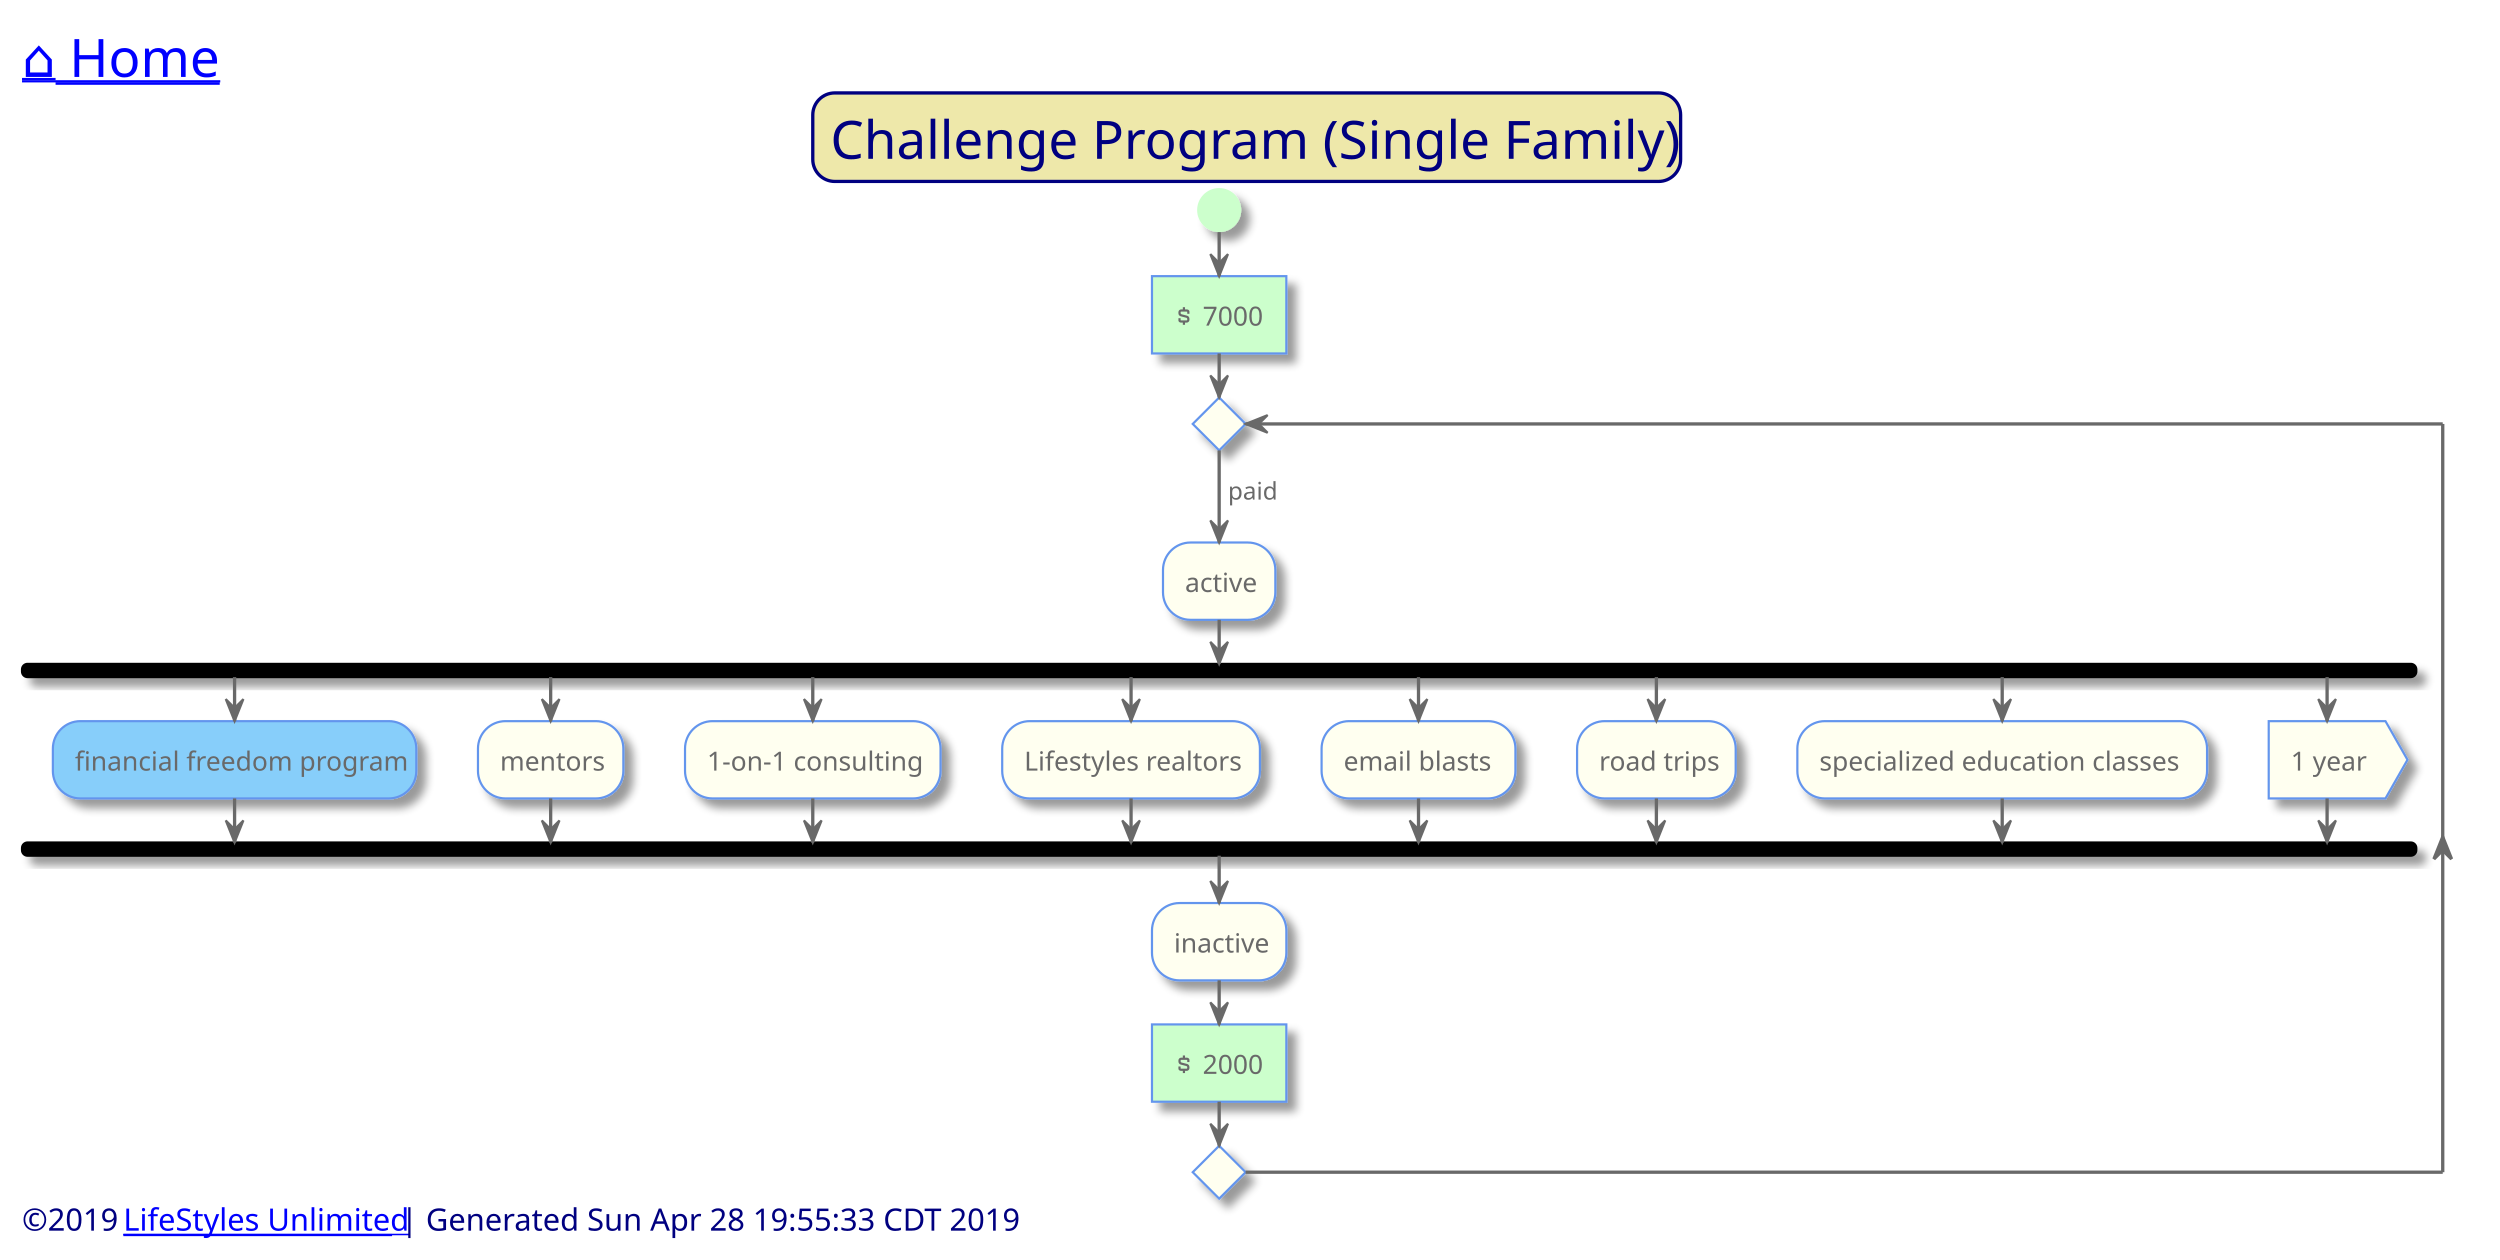
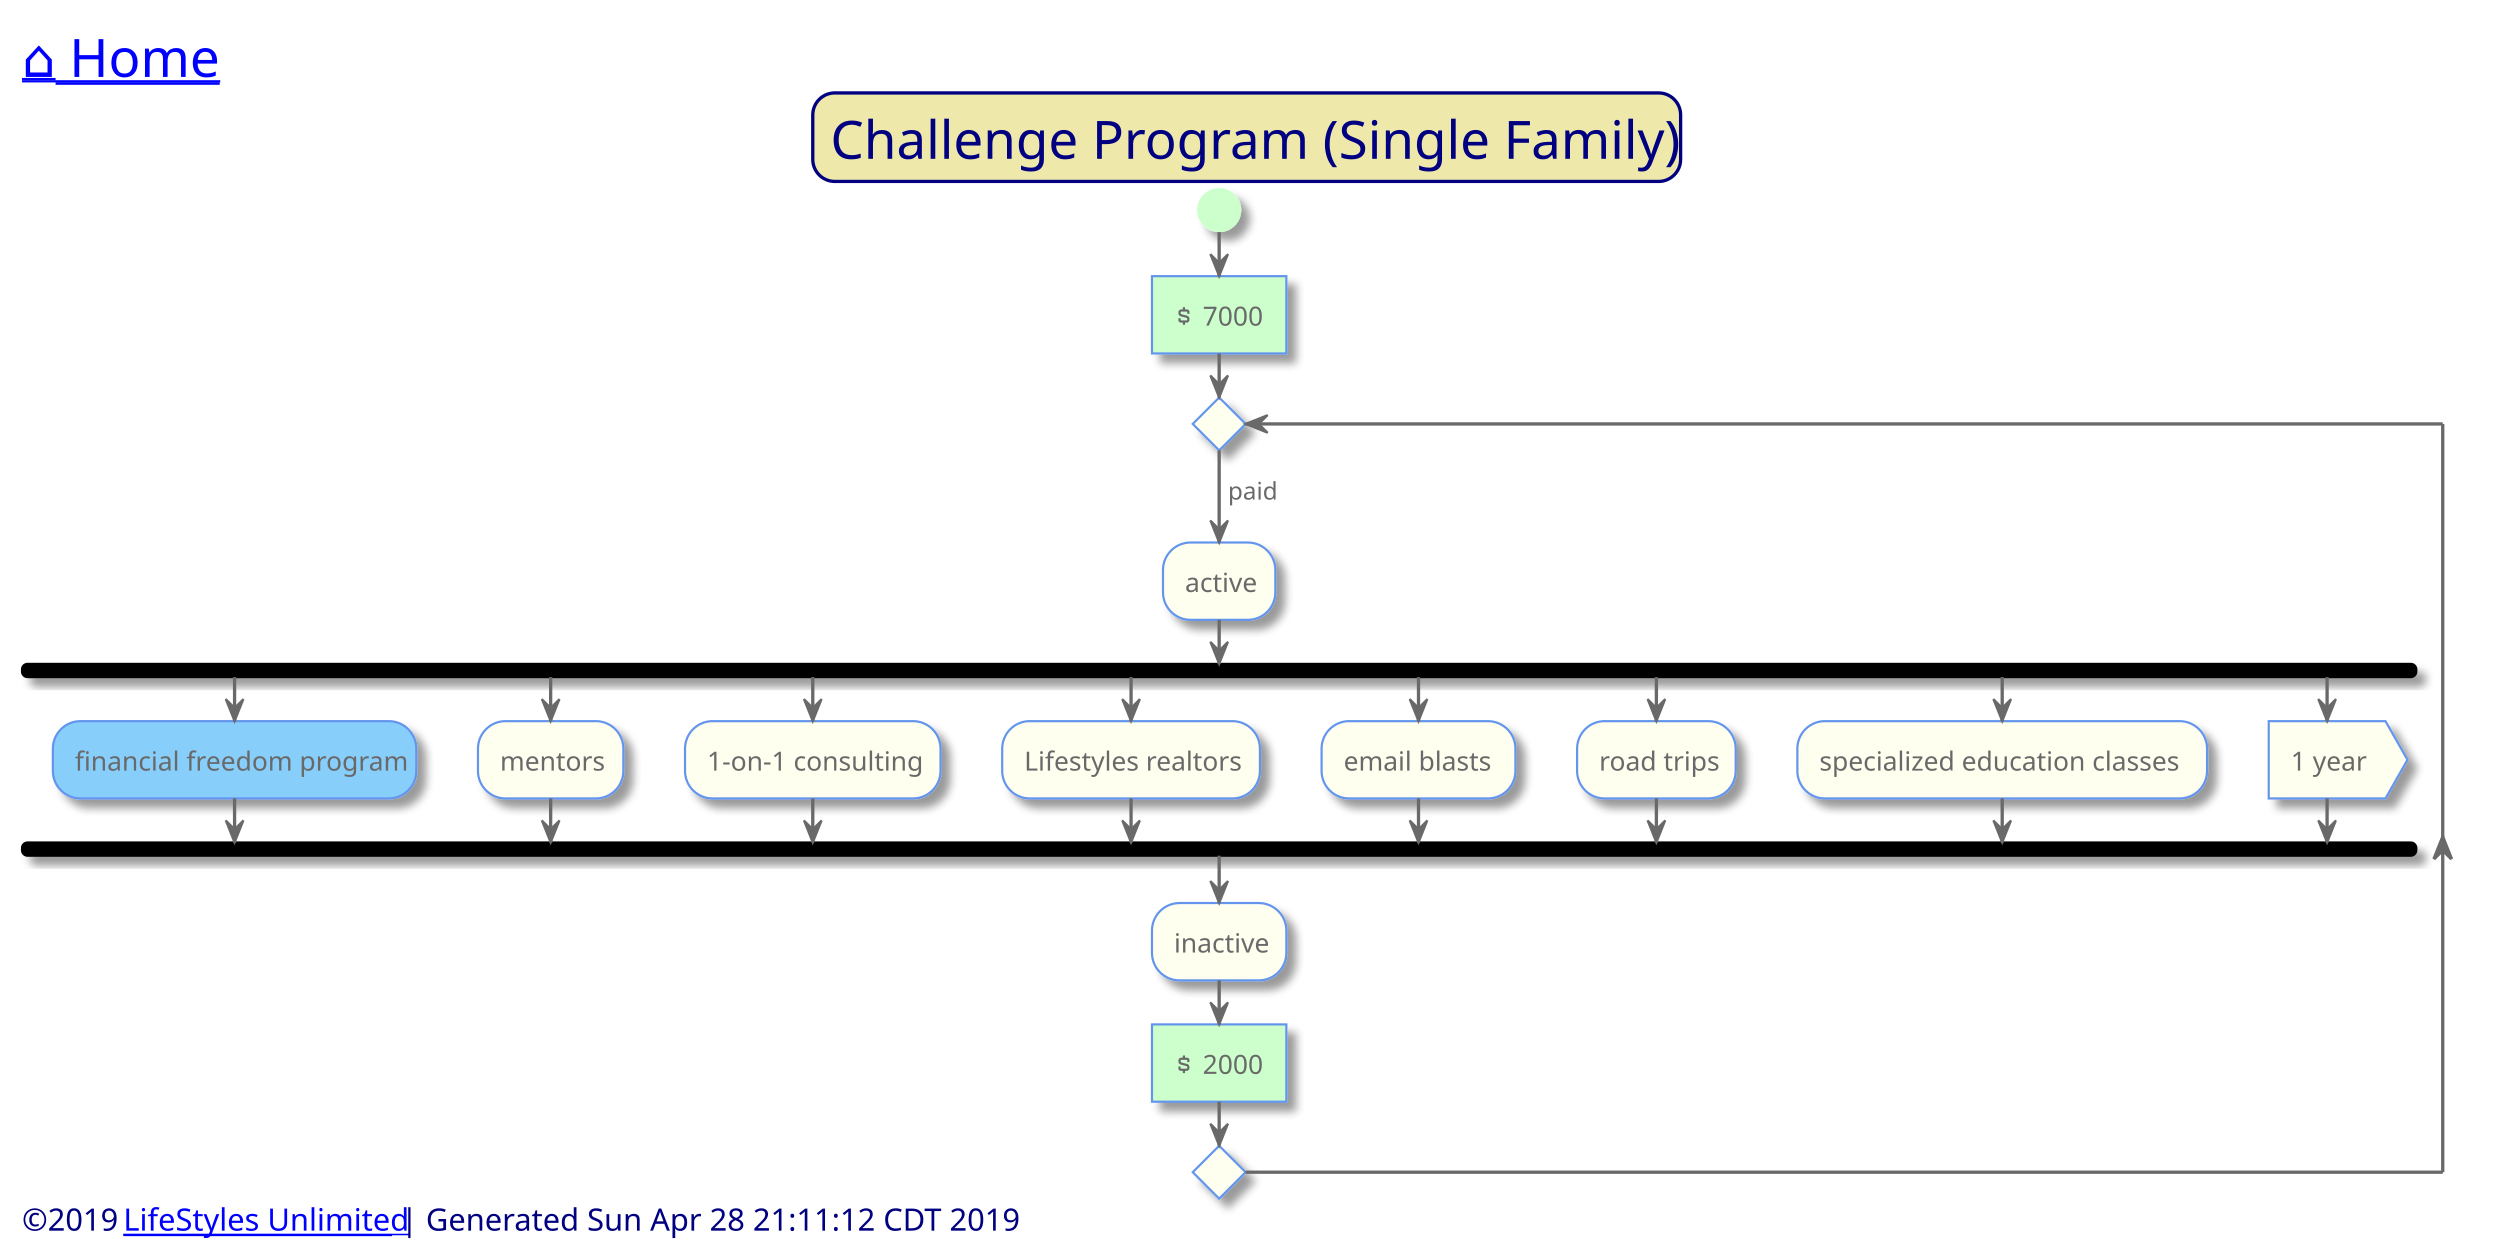
<svg xmlns="http://www.w3.org/2000/svg" xmlns:xlink="http://www.w3.org/1999/xlink" contentScriptType="application/ecmascript" contentStyleType="text/css" height="572px" preserveAspectRatio="none" style="width:1135px;height:572px;" version="1.1" viewBox="0 0 1135 572" width="1135px" zoomAndPan="magnify">
  <defs>
    <style type="text/css">path:hover { stroke: #0000FF !important;}</style>
-     <filter height="300%" id="f1a8u7zw1ga7sl" width="300%" x="-1" y="-1">
+     <filter height="300%" id="fz8r1zn4wdn5c" width="300%" x="-1" y="-1">
      <feGaussianBlur result="blurOut" stdDeviation="2.0" />
      <feColorMatrix in="blurOut" result="blurOut2" type="matrix" values="0 0 0 0 0 0 0 0 0 0 0 0 0 0 0 0 0 0 .4 0" />
      <feOffset dx="4.0" dy="4.0" in="blurOut2" result="blurOut3" />
      <feBlend in="SourceGraphic" in2="blurOut3" mode="normal" />
    </filter>
  </defs>
  <g>
-     <a target="_top" xlink:actuate="onRequest" xlink:href="../index.svg" xlink:show="new" xlink:title="../index.svg" xlink:type="simple">
+     <a target="_top" xlink:actuate="onRequest" xlink:href="../index.svg?sanitize=true" xlink:show="new" xlink:title="../index.svg?sanitize=true" xlink:type="simple">
      <text fill="#0000FF" font-family="sans-serif" font-size="24" lengthAdjust="spacingAndGlyphs" text-decoration="underline" textLength="90" x="10" y="34.914">⌂ Home</text>
      <line style="stroke: #0000FF; stroke-width: 1.0;" x1="10" x2="100" y1="36.914" y2="36.914" />
    </a>
    <rect fill="#EEE8AA" height="40.188" rx="10" ry="10" style="stroke: #000080; stroke-width: 1.5;" width="394" x="369" y="42.188" />
    <text fill="#000080" font-family="sans-serif" font-size="24" lengthAdjust="spacingAndGlyphs" textLength="378" x="377" y="72.102">Challenge Program (Single Family)</text>
-     <ellipse cx="553.5" cy="95.375" fill="#CCFFCC" filter="url(#f1a8u7zw1ga7sl)" rx="10" ry="10" style="stroke: none; stroke-width: 1.0;" />
-     <rect fill="#CCFFCC" filter="url(#f1a8u7zw1ga7sl)" height="35.094" style="stroke: #6495ED; stroke-width: 1.0;" width="61" x="523" y="125.375" />
+     <ellipse cx="553.5" cy="95.375" fill="#CCFFCC" filter="url(#fz8r1zn4wdn5c)" rx="10" ry="10" style="stroke: none; stroke-width: 1.0;" />
+     <rect fill="#CCFFCC" filter="url(#fz8r1zn4wdn5c)" height="35.094" style="stroke: #6495ED; stroke-width: 1.0;" width="61" x="523" y="125.375" />
    <path d="M537,139.469 L537,140.469 L536.25,140.469 C535.564,140.469 535,141.033 535,141.719 L535,142.219 C535,142.897 535.437,143.461 536.094,143.625 L538.657,144.281 C538.8,144.317 539.001,144.577 539.001,144.719 L539.001,145.219 C539.001,145.353 538.885,145.469 538.751,145.469 L536.251,145.469 C536.135,145.469 536.039,145.432 536.001,145.406 L536.001,144.468 L535.001,144.468 L535.001,145.468 C535.001,145.81 535.204,146.095 535.439,146.249 C535.673,146.404 535.957,146.468 536.252,146.468 L537.002,146.468 L537.002,147.468 L538.002,147.468 L538.002,146.468 L538.752,146.468 C539.438,146.468 540.002,145.904 540.002,145.218 L540.002,144.718 C540.002,144.04 539.565,143.476 538.908,143.312 L536.345,142.656 C536.202,142.62 536.001,142.36 536.001,142.218 L536.001,141.718 C536.001,141.584 536.117,141.468 536.251,141.468 L538.751,141.468 C538.867,141.468 538.963,141.505 539.001,141.531 L539.001,142.469 L540.001,142.469 L540.001,141.469 C540.001,141.127 539.798,140.842 539.563,140.688 C539.329,140.533 539.045,140.469 538.75,140.469 L538,140.469 L538,139.469 L537,139.469 " fill="#696969" style="stroke: ; stroke-width: 0.0; stroke-dasharray: ;" />
    <text fill="#696969" font-family="sans-serif" font-size="12" lengthAdjust="spacingAndGlyphs" textLength="28" x="546" y="147.832">7000</text>
-     <rect fill="#FFFFF0" filter="url(#f1a8u7zw1ga7sl)" height="35.094" rx="12.5" ry="12.5" style="stroke: #6495ED; stroke-width: 1.0;" width="51" x="528" y="246.304" />
+     <rect fill="#FFFFF0" filter="url(#fz8r1zn4wdn5c)" height="35.094" rx="12.5" ry="12.5" style="stroke: #6495ED; stroke-width: 1.0;" width="51" x="528" y="246.304" />
    <text fill="#696969" font-family="sans-serif" font-size="12" lengthAdjust="spacingAndGlyphs" textLength="31" x="538" y="268.761">active</text>
-     <rect fill="#000000" filter="url(#f1a8u7zw1ga7sl)" height="6" rx="2.5" ry="2.5" style="stroke: #000000; stroke-width: 1.0;" width="1087" x="10" y="301.397" />
+     <rect fill="#000000" filter="url(#fz8r1zn4wdn5c)" height="6" rx="2.5" ry="2.5" style="stroke: #000000; stroke-width: 1.0;" width="1087" x="10" y="301.397" />
    <a target="_top" xlink:actuate="onRequest" xlink:href="../unlimited-lifestyle/financial-freedom-program.svg?sanitize=true" xlink:show="new" xlink:title="../unlimited-lifestyle/financial-freedom-program.svg?sanitize=true" xlink:type="simple">
-       <rect fill="#87CEFA" filter="url(#f1a8u7zw1ga7sl)" height="35.094" rx="12.5" ry="12.5" style="stroke: #6495ED; stroke-width: 1.0;" width="165" x="24" y="327.397" />
+       <rect fill="#87CEFA" filter="url(#fz8r1zn4wdn5c)" height="35.094" rx="12.5" ry="12.5" style="stroke: #6495ED; stroke-width: 1.0;" width="165" x="24" y="327.397" />
      <text fill="#696969" font-family="sans-serif" font-size="12" lengthAdjust="spacingAndGlyphs" textLength="145" x="34" y="349.854">financial freedom program</text>
    </a>
-     <rect fill="#FFFFF0" filter="url(#f1a8u7zw1ga7sl)" height="35.094" rx="12.5" ry="12.5" style="stroke: #6495ED; stroke-width: 1.0;" width="66" x="217" y="327.397" />
+     <rect fill="#FFFFF0" filter="url(#fz8r1zn4wdn5c)" height="35.094" rx="12.5" ry="12.5" style="stroke: #6495ED; stroke-width: 1.0;" width="66" x="217" y="327.397" />
    <text fill="#696969" font-family="sans-serif" font-size="12" lengthAdjust="spacingAndGlyphs" textLength="46" x="227" y="349.854">mentors</text>
-     <rect fill="#FFFFF0" filter="url(#f1a8u7zw1ga7sl)" height="35.094" rx="12.5" ry="12.5" style="stroke: #6495ED; stroke-width: 1.0;" width="116" x="311" y="327.397" />
+     <rect fill="#FFFFF0" filter="url(#fz8r1zn4wdn5c)" height="35.094" rx="12.5" ry="12.5" style="stroke: #6495ED; stroke-width: 1.0;" width="116" x="311" y="327.397" />
    <text fill="#696969" font-family="sans-serif" font-size="12" lengthAdjust="spacingAndGlyphs" textLength="96" x="321" y="349.854">1-on-1 consulting</text>
-     <rect fill="#FFFFF0" filter="url(#f1a8u7zw1ga7sl)" height="35.094" rx="12.5" ry="12.5" style="stroke: #6495ED; stroke-width: 1.0;" width="117" x="455" y="327.397" />
+     <rect fill="#FFFFF0" filter="url(#fz8r1zn4wdn5c)" height="35.094" rx="12.5" ry="12.5" style="stroke: #6495ED; stroke-width: 1.0;" width="117" x="455" y="327.397" />
    <text fill="#696969" font-family="sans-serif" font-size="12" lengthAdjust="spacingAndGlyphs" textLength="97" x="465" y="349.854">Lifestyles realtors</text>
-     <rect fill="#FFFFF0" filter="url(#f1a8u7zw1ga7sl)" height="35.094" rx="12.5" ry="12.5" style="stroke: #6495ED; stroke-width: 1.0;" width="88" x="600" y="327.397" />
+     <rect fill="#FFFFF0" filter="url(#fz8r1zn4wdn5c)" height="35.094" rx="12.5" ry="12.5" style="stroke: #6495ED; stroke-width: 1.0;" width="88" x="600" y="327.397" />
    <text fill="#696969" font-family="sans-serif" font-size="12" lengthAdjust="spacingAndGlyphs" textLength="68" x="610" y="349.854">email blasts</text>
-     <rect fill="#FFFFF0" filter="url(#f1a8u7zw1ga7sl)" height="35.094" rx="12.5" ry="12.5" style="stroke: #6495ED; stroke-width: 1.0;" width="72" x="716" y="327.397" />
+     <rect fill="#FFFFF0" filter="url(#fz8r1zn4wdn5c)" height="35.094" rx="12.5" ry="12.5" style="stroke: #6495ED; stroke-width: 1.0;" width="72" x="716" y="327.397" />
    <text fill="#696969" font-family="sans-serif" font-size="12" lengthAdjust="spacingAndGlyphs" textLength="52" x="726" y="349.854">road trips</text>
-     <rect fill="#FFFFF0" filter="url(#f1a8u7zw1ga7sl)" height="35.094" rx="12.5" ry="12.5" style="stroke: #6495ED; stroke-width: 1.0;" width="186" x="816" y="327.397" />
+     <rect fill="#FFFFF0" filter="url(#fz8r1zn4wdn5c)" height="35.094" rx="12.5" ry="12.5" style="stroke: #6495ED; stroke-width: 1.0;" width="186" x="816" y="327.397" />
    <text fill="#696969" font-family="sans-serif" font-size="12" lengthAdjust="spacingAndGlyphs" textLength="166" x="826" y="349.854">specialized education classes</text>
-     <polygon fill="#FFFFF0" filter="url(#f1a8u7zw1ga7sl)" points="1030,327.397,1083,327.397,1093,344.944,1083,362.491,1030,362.491" style="stroke: #6495ED; stroke-width: 1.0;" />
+     <polygon fill="#FFFFF0" filter="url(#fz8r1zn4wdn5c)" points="1030,327.397,1083,327.397,1093,344.944,1083,362.491,1030,362.491" style="stroke: #6495ED; stroke-width: 1.0;" />
    <text fill="#696969" font-family="sans-serif" font-size="12" lengthAdjust="spacingAndGlyphs" textLength="33" x="1040" y="349.854">1 year</text>
-     <rect fill="#000000" filter="url(#f1a8u7zw1ga7sl)" height="6" rx="2.5" ry="2.5" style="stroke: #000000; stroke-width: 1.0;" width="1087" x="10" y="382.491" />
-     <rect fill="#FFFFF0" filter="url(#f1a8u7zw1ga7sl)" height="35.094" rx="12.5" ry="12.5" style="stroke: #6495ED; stroke-width: 1.0;" width="61" x="523" y="409.991" />
+     <rect fill="#000000" filter="url(#fz8r1zn4wdn5c)" height="6" rx="2.5" ry="2.5" style="stroke: #000000; stroke-width: 1.0;" width="1087" x="10" y="382.491" />
+     <rect fill="#FFFFF0" filter="url(#fz8r1zn4wdn5c)" height="35.094" rx="12.5" ry="12.5" style="stroke: #6495ED; stroke-width: 1.0;" width="61" x="523" y="409.991" />
    <text fill="#696969" font-family="sans-serif" font-size="12" lengthAdjust="spacingAndGlyphs" textLength="41" x="533" y="432.448">inactive</text>
-     <rect fill="#CCFFCC" filter="url(#f1a8u7zw1ga7sl)" height="35.094" style="stroke: #6495ED; stroke-width: 1.0;" width="61" x="523" y="465.085" />
+     <rect fill="#CCFFCC" filter="url(#fz8r1zn4wdn5c)" height="35.094" style="stroke: #6495ED; stroke-width: 1.0;" width="61" x="523" y="465.085" />
    <path d="M537,479.179 L537,480.179 L536.25,480.179 C535.564,480.179 535,480.743 535,481.429 L535,481.929 C535,482.607 535.437,483.171 536.094,483.335 L538.657,483.991 C538.8,484.027 539.001,484.287 539.001,484.429 L539.001,484.929 C539.001,485.063 538.885,485.179 538.751,485.179 L536.251,485.179 C536.135,485.179 536.039,485.142 536.001,485.116 L536.001,484.178 L535.001,484.178 L535.001,485.178 C535.001,485.52 535.204,485.805 535.439,485.959 C535.673,486.114 535.957,486.178 536.252,486.178 L537.002,486.178 L537.002,487.178 L538.002,487.178 L538.002,486.178 L538.752,486.178 C539.438,486.178 540.002,485.614 540.002,484.928 L540.002,484.428 C540.002,483.75 539.565,483.186 538.908,483.022 L536.345,482.366 C536.202,482.33 536.001,482.07 536.001,481.928 L536.001,481.428 C536.001,481.294 536.117,481.178 536.251,481.178 L538.751,481.178 C538.867,481.178 538.963,481.215 539.001,481.241 L539.001,482.179 L540.001,482.179 L540.001,481.179 C540.001,480.837 539.798,480.552 539.563,480.398 C539.329,480.243 539.045,480.179 538.75,480.179 L538,480.179 L538,479.179 L537,479.179 " fill="#696969" style="stroke: ; stroke-width: 0.0; stroke-dasharray: ;" />
    <text fill="#696969" font-family="sans-serif" font-size="12" lengthAdjust="spacingAndGlyphs" textLength="28" x="546" y="487.542">2000</text>
-     <polygon fill="#FFFFF0" filter="url(#f1a8u7zw1ga7sl)" points="553.5,180.469,565.5,192.469,553.5,204.469,541.5,192.469,553.5,180.469" style="stroke: #6495ED; stroke-width: 1.0;" />
-     <polygon fill="#FFFFF0" filter="url(#f1a8u7zw1ga7sl)" points="553.5,520.179,553.5,520.179,565.5,532.179,553.5,544.179,553.5,544.179,541.5,532.179,553.5,520.179" style="stroke: #6495ED; stroke-width: 1.0;" />
+     <polygon fill="#FFFFF0" filter="url(#fz8r1zn4wdn5c)" points="553.5,180.469,565.5,192.469,553.5,204.469,541.5,192.469,553.5,180.469" style="stroke: #6495ED; stroke-width: 1.0;" />
+     <polygon fill="#FFFFF0" filter="url(#fz8r1zn4wdn5c)" points="553.5,520.179,553.5,520.179,565.5,532.179,553.5,544.179,553.5,544.179,541.5,532.179,553.5,520.179" style="stroke: #6495ED; stroke-width: 1.0;" />
    <line style="stroke: #696969; stroke-width: 1.5;" x1="553.5" x2="553.5" y1="105.375" y2="125.375" />
    <polygon fill="#696969" points="549.5,115.375,553.5,125.375,557.5,115.375,553.5,119.375" style="stroke: #696969; stroke-width: 1.0;" />
    <line style="stroke: #696969; stroke-width: 1.5;" x1="106.5" x2="106.5" y1="307.397" y2="327.397" />
    <polygon fill="#696969" points="102.5,317.397,106.5,327.397,110.5,317.397,106.5,321.397" style="stroke: #696969; stroke-width: 1.0;" />
    <line style="stroke: #696969; stroke-width: 1.5;" x1="250" x2="250" y1="307.397" y2="327.397" />
    <polygon fill="#696969" points="246,317.397,250,327.397,254,317.397,250,321.397" style="stroke: #696969; stroke-width: 1.0;" />
    <line style="stroke: #696969; stroke-width: 1.5;" x1="369" x2="369" y1="307.397" y2="327.397" />
    <polygon fill="#696969" points="365,317.397,369,327.397,373,317.397,369,321.397" style="stroke: #696969; stroke-width: 1.0;" />
    <line style="stroke: #696969; stroke-width: 1.5;" x1="513.5" x2="513.5" y1="307.397" y2="327.397" />
    <polygon fill="#696969" points="509.5,317.397,513.5,327.397,517.5,317.397,513.5,321.397" style="stroke: #696969; stroke-width: 1.0;" />
    <line style="stroke: #696969; stroke-width: 1.5;" x1="644" x2="644" y1="307.397" y2="327.397" />
    <polygon fill="#696969" points="640,317.397,644,327.397,648,317.397,644,321.397" style="stroke: #696969; stroke-width: 1.0;" />
    <line style="stroke: #696969; stroke-width: 1.5;" x1="752" x2="752" y1="307.397" y2="327.397" />
    <polygon fill="#696969" points="748,317.397,752,327.397,756,317.397,752,321.397" style="stroke: #696969; stroke-width: 1.0;" />
    <line style="stroke: #696969; stroke-width: 1.5;" x1="909" x2="909" y1="307.397" y2="327.397" />
    <polygon fill="#696969" points="905,317.397,909,327.397,913,317.397,909,321.397" style="stroke: #696969; stroke-width: 1.0;" />
    <line style="stroke: #696969; stroke-width: 1.5;" x1="1056.5" x2="1056.5" y1="307.397" y2="327.397" />
    <polygon fill="#696969" points="1052.5,317.397,1056.5,327.397,1060.5,317.397,1056.5,321.397" style="stroke: #696969; stroke-width: 1.0;" />
    <line style="stroke: #696969; stroke-width: 1.5;" x1="106.5" x2="106.5" y1="362.491" y2="382.491" />
    <polygon fill="#696969" points="102.5,372.491,106.5,382.491,110.5,372.491,106.5,376.491" style="stroke: #696969; stroke-width: 1.0;" />
    <line style="stroke: #696969; stroke-width: 1.5;" x1="250" x2="250" y1="362.491" y2="382.491" />
    <polygon fill="#696969" points="246,372.491,250,382.491,254,372.491,250,376.491" style="stroke: #696969; stroke-width: 1.0;" />
    <line style="stroke: #696969; stroke-width: 1.5;" x1="369" x2="369" y1="362.491" y2="382.491" />
    <polygon fill="#696969" points="365,372.491,369,382.491,373,372.491,369,376.491" style="stroke: #696969; stroke-width: 1.0;" />
    <line style="stroke: #696969; stroke-width: 1.5;" x1="513.5" x2="513.5" y1="362.491" y2="382.491" />
    <polygon fill="#696969" points="509.5,372.491,513.5,382.491,517.5,372.491,513.5,376.491" style="stroke: #696969; stroke-width: 1.0;" />
    <line style="stroke: #696969; stroke-width: 1.5;" x1="644" x2="644" y1="362.491" y2="382.491" />
    <polygon fill="#696969" points="640,372.491,644,382.491,648,372.491,644,376.491" style="stroke: #696969; stroke-width: 1.0;" />
    <line style="stroke: #696969; stroke-width: 1.5;" x1="752" x2="752" y1="362.491" y2="382.491" />
    <polygon fill="#696969" points="748,372.491,752,382.491,756,372.491,752,376.491" style="stroke: #696969; stroke-width: 1.0;" />
    <line style="stroke: #696969; stroke-width: 1.5;" x1="909" x2="909" y1="362.491" y2="382.491" />
    <polygon fill="#696969" points="905,372.491,909,382.491,913,372.491,909,376.491" style="stroke: #696969; stroke-width: 1.0;" />
    <line style="stroke: #696969; stroke-width: 1.5;" x1="1056.5" x2="1056.5" y1="362.491" y2="382.491" />
    <polygon fill="#696969" points="1052.5,372.491,1056.5,382.491,1060.5,372.491,1056.5,376.491" style="stroke: #696969; stroke-width: 1.0;" />
    <line style="stroke: #696969; stroke-width: 1.5;" x1="553.5" x2="553.5" y1="281.397" y2="301.397" />
    <polygon fill="#696969" points="549.5,291.397,553.5,301.397,557.5,291.397,553.5,295.397" style="stroke: #696969; stroke-width: 1.0;" />
    <line style="stroke: #696969; stroke-width: 1.5;" x1="553.5" x2="553.5" y1="388.491" y2="409.991" />
    <polygon fill="#696969" points="549.5,399.991,553.5,409.991,557.5,399.991,553.5,403.991" style="stroke: #696969; stroke-width: 1.0;" />
    <line style="stroke: #696969; stroke-width: 1.5;" x1="553.5" x2="553.5" y1="445.085" y2="465.085" />
    <polygon fill="#696969" points="549.5,455.085,553.5,465.085,557.5,455.085,553.5,459.085" style="stroke: #696969; stroke-width: 1.0;" />
    <line style="stroke: #696969; stroke-width: 1.5;" x1="553.5" x2="553.5" y1="204.469" y2="246.304" />
    <polygon fill="#696969" points="549.5,236.304,553.5,246.304,557.5,236.304,553.5,240.304" style="stroke: #696969; stroke-width: 1.0;" />
    <text fill="#696969" font-family="sans-serif" font-size="11" lengthAdjust="spacingAndGlyphs" textLength="20" x="557.5" y="226.805">paid</text>
    <line style="stroke: #696969; stroke-width: 1.5;" x1="565.5" x2="1109" y1="532.179" y2="532.179" />
    <polygon fill="#696969" points="1105,389.991,1109,379.991,1113,389.991,1109,385.991" style="stroke: #696969; stroke-width: 1.5;" />
    <line style="stroke: #696969; stroke-width: 1.5;" x1="1109" x2="1109" y1="192.469" y2="532.179" />
    <line style="stroke: #696969; stroke-width: 1.5;" x1="1109" x2="565.5" y1="192.469" y2="192.469" />
    <polygon fill="#696969" points="575.5,188.469,565.5,192.469,575.5,196.469,571.5,192.469" style="stroke: #696969; stroke-width: 1.0;" />
    <line style="stroke: #696969; stroke-width: 1.5;" x1="553.5" x2="553.5" y1="500.179" y2="520.179" />
    <polygon fill="#696969" points="549.5,510.179,553.5,520.179,557.5,510.179,553.5,514.179" style="stroke: #696969; stroke-width: 1.0;" />
    <line style="stroke: #696969; stroke-width: 1.5;" x1="553.5" x2="553.5" y1="160.469" y2="180.469" />
    <polygon fill="#696969" points="549.5,170.469,553.5,180.469,557.5,170.469,553.5,174.469" style="stroke: #696969; stroke-width: 1.0;" />
    <text fill="#000080" font-family="sans-serif" font-size="14" lengthAdjust="spacingAndGlyphs" textLength="42" x="10" y="558.712">©2019</text>
    <a target="_top" xlink:actuate="onRequest" xlink:href="http://www.lifestylesunlimited.com" xlink:show="new" xlink:title="http://www.lifestylesunlimited.com" xlink:type="simple">
      <text fill="#0000FF" font-family="sans-serif" font-size="14" lengthAdjust="spacingAndGlyphs" text-decoration="underline" textLength="122" x="56" y="558.712">LifeStyles Unlimited</text>
      <line style="stroke: #0000FF; stroke-width: 1.0;" x1="56" x2="178" y1="560.712" y2="560.712" />
    </a>
-     <text fill="#000080" font-family="sans-serif" font-size="14" lengthAdjust="spacingAndGlyphs" textLength="279" x="182" y="558.712">| Generated Sun Apr 28 19:55:33 CDT 2019</text>
+     <text fill="#000080" font-family="sans-serif" font-size="14" lengthAdjust="spacingAndGlyphs" textLength="279" x="182" y="558.712">| Generated Sun Apr 28 21:11:12 CDT 2019</text>
  </g>
</svg>
